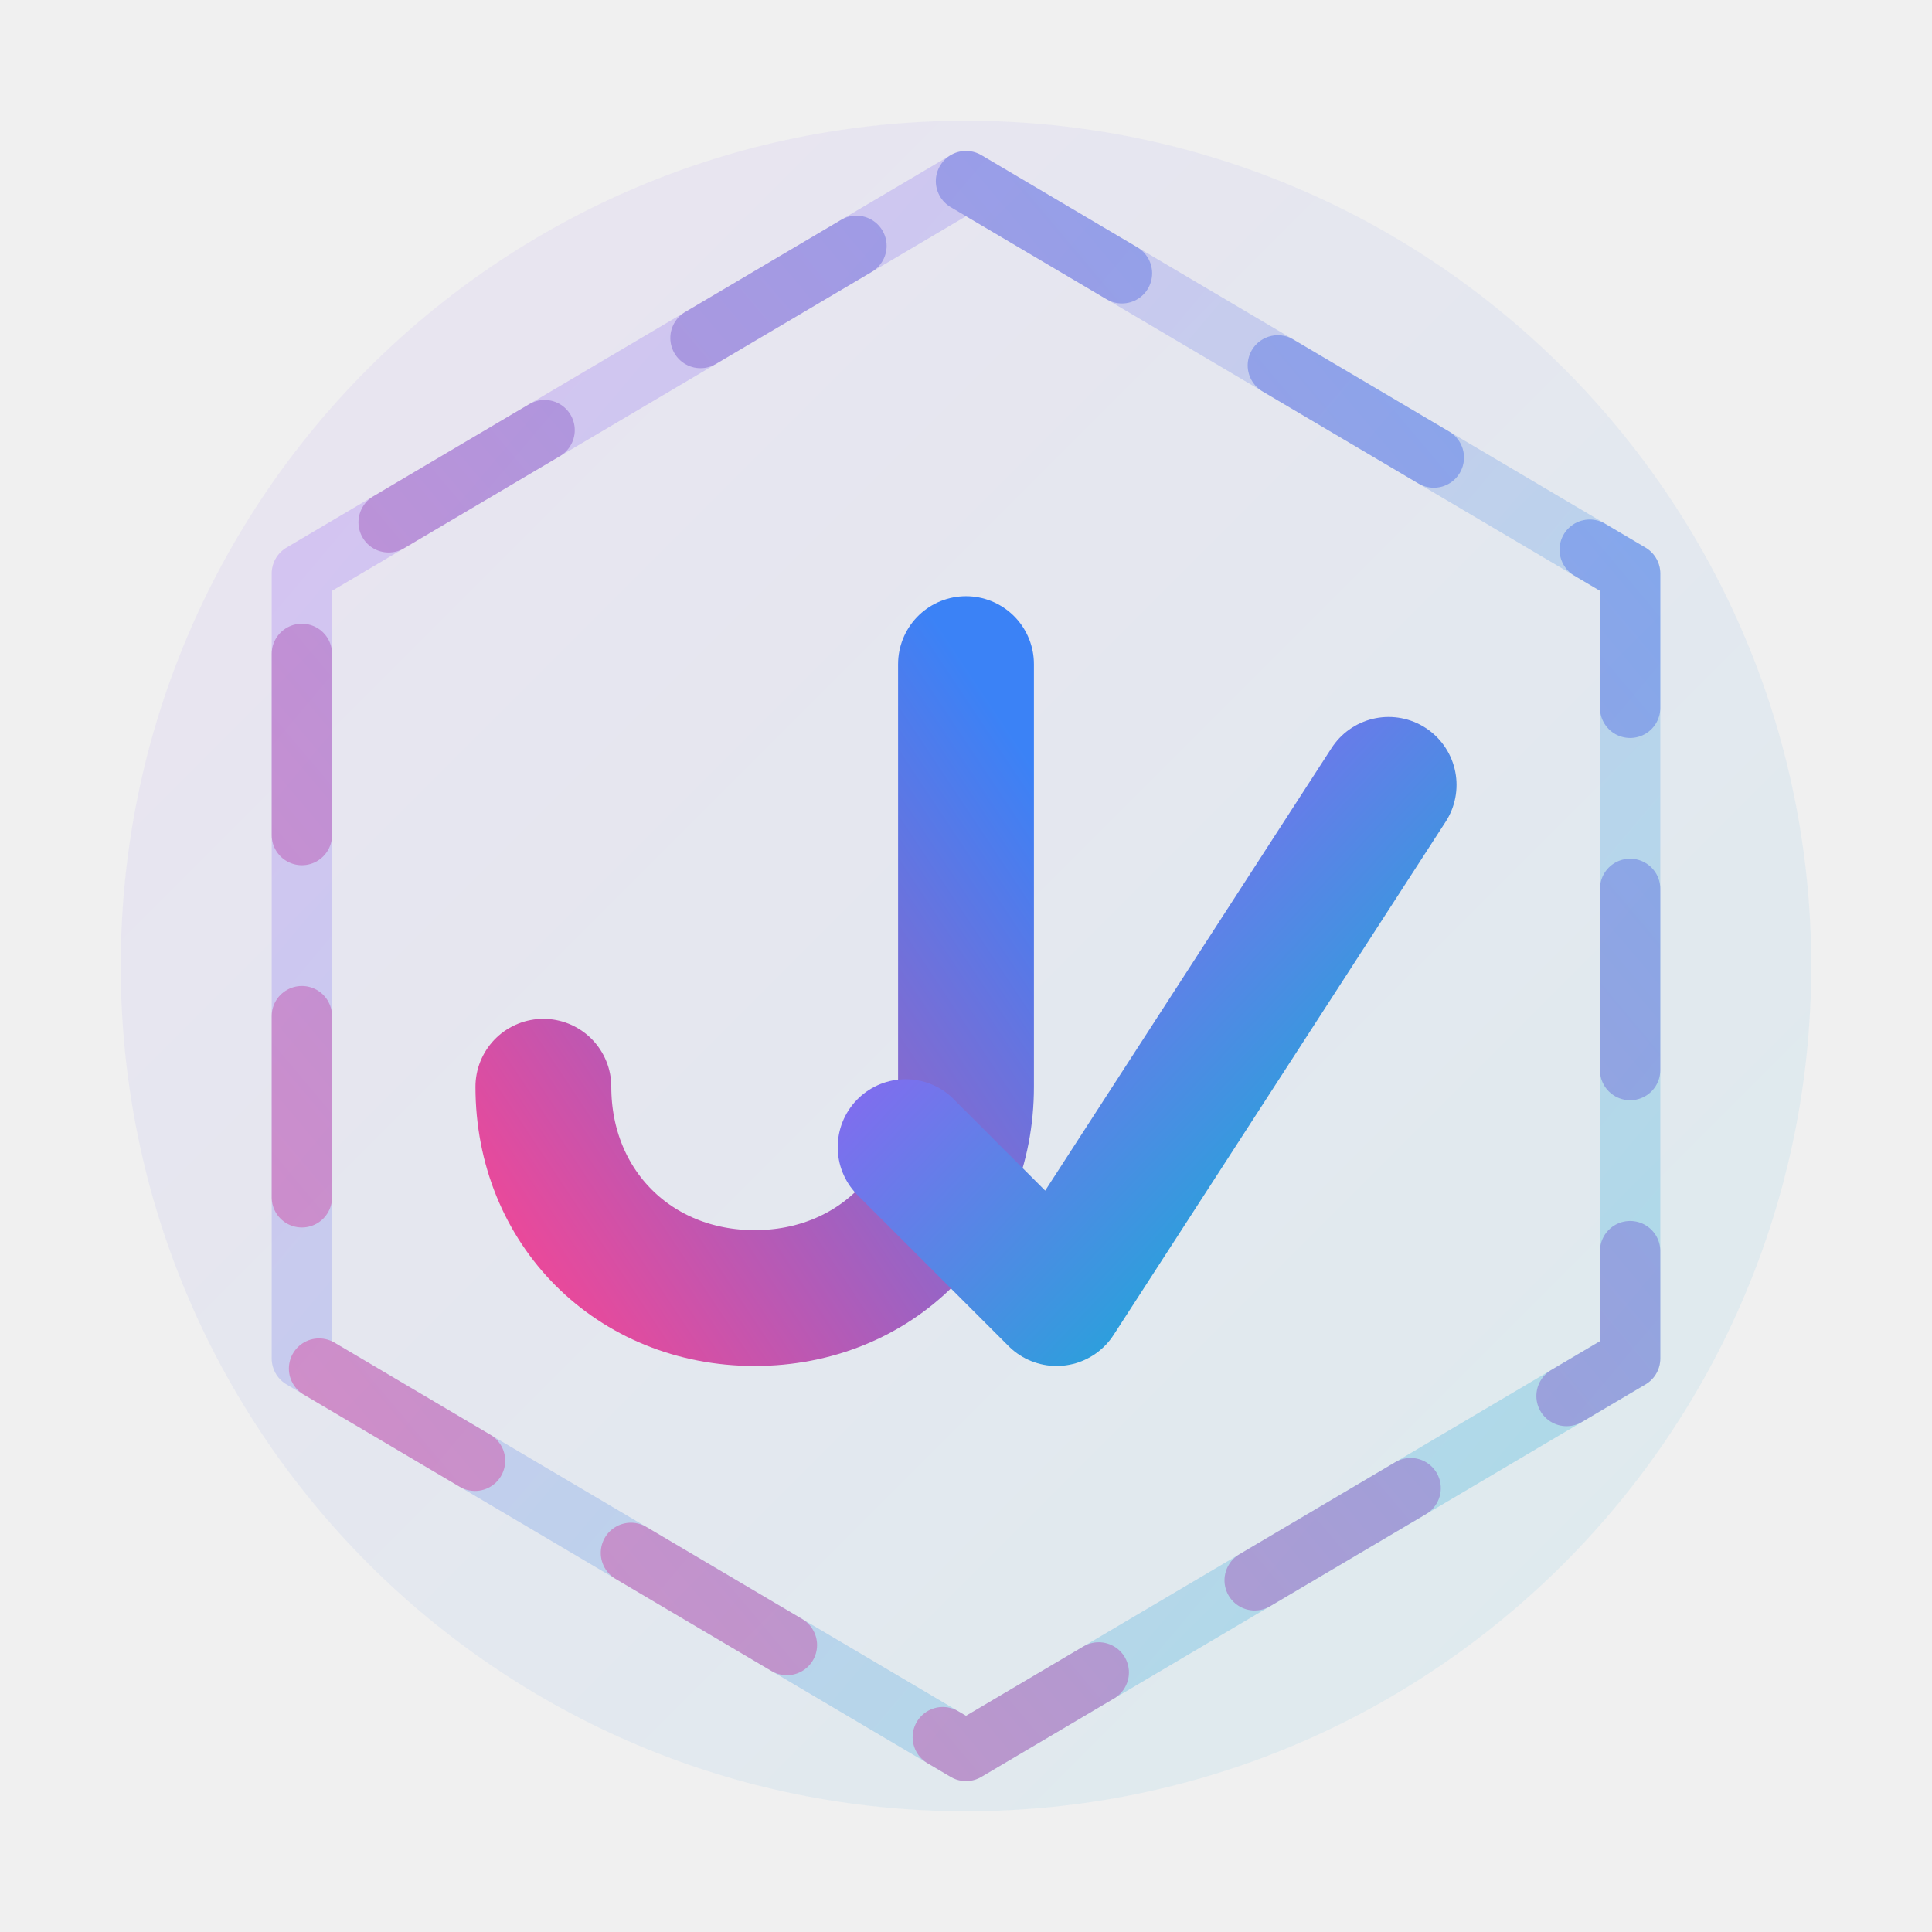
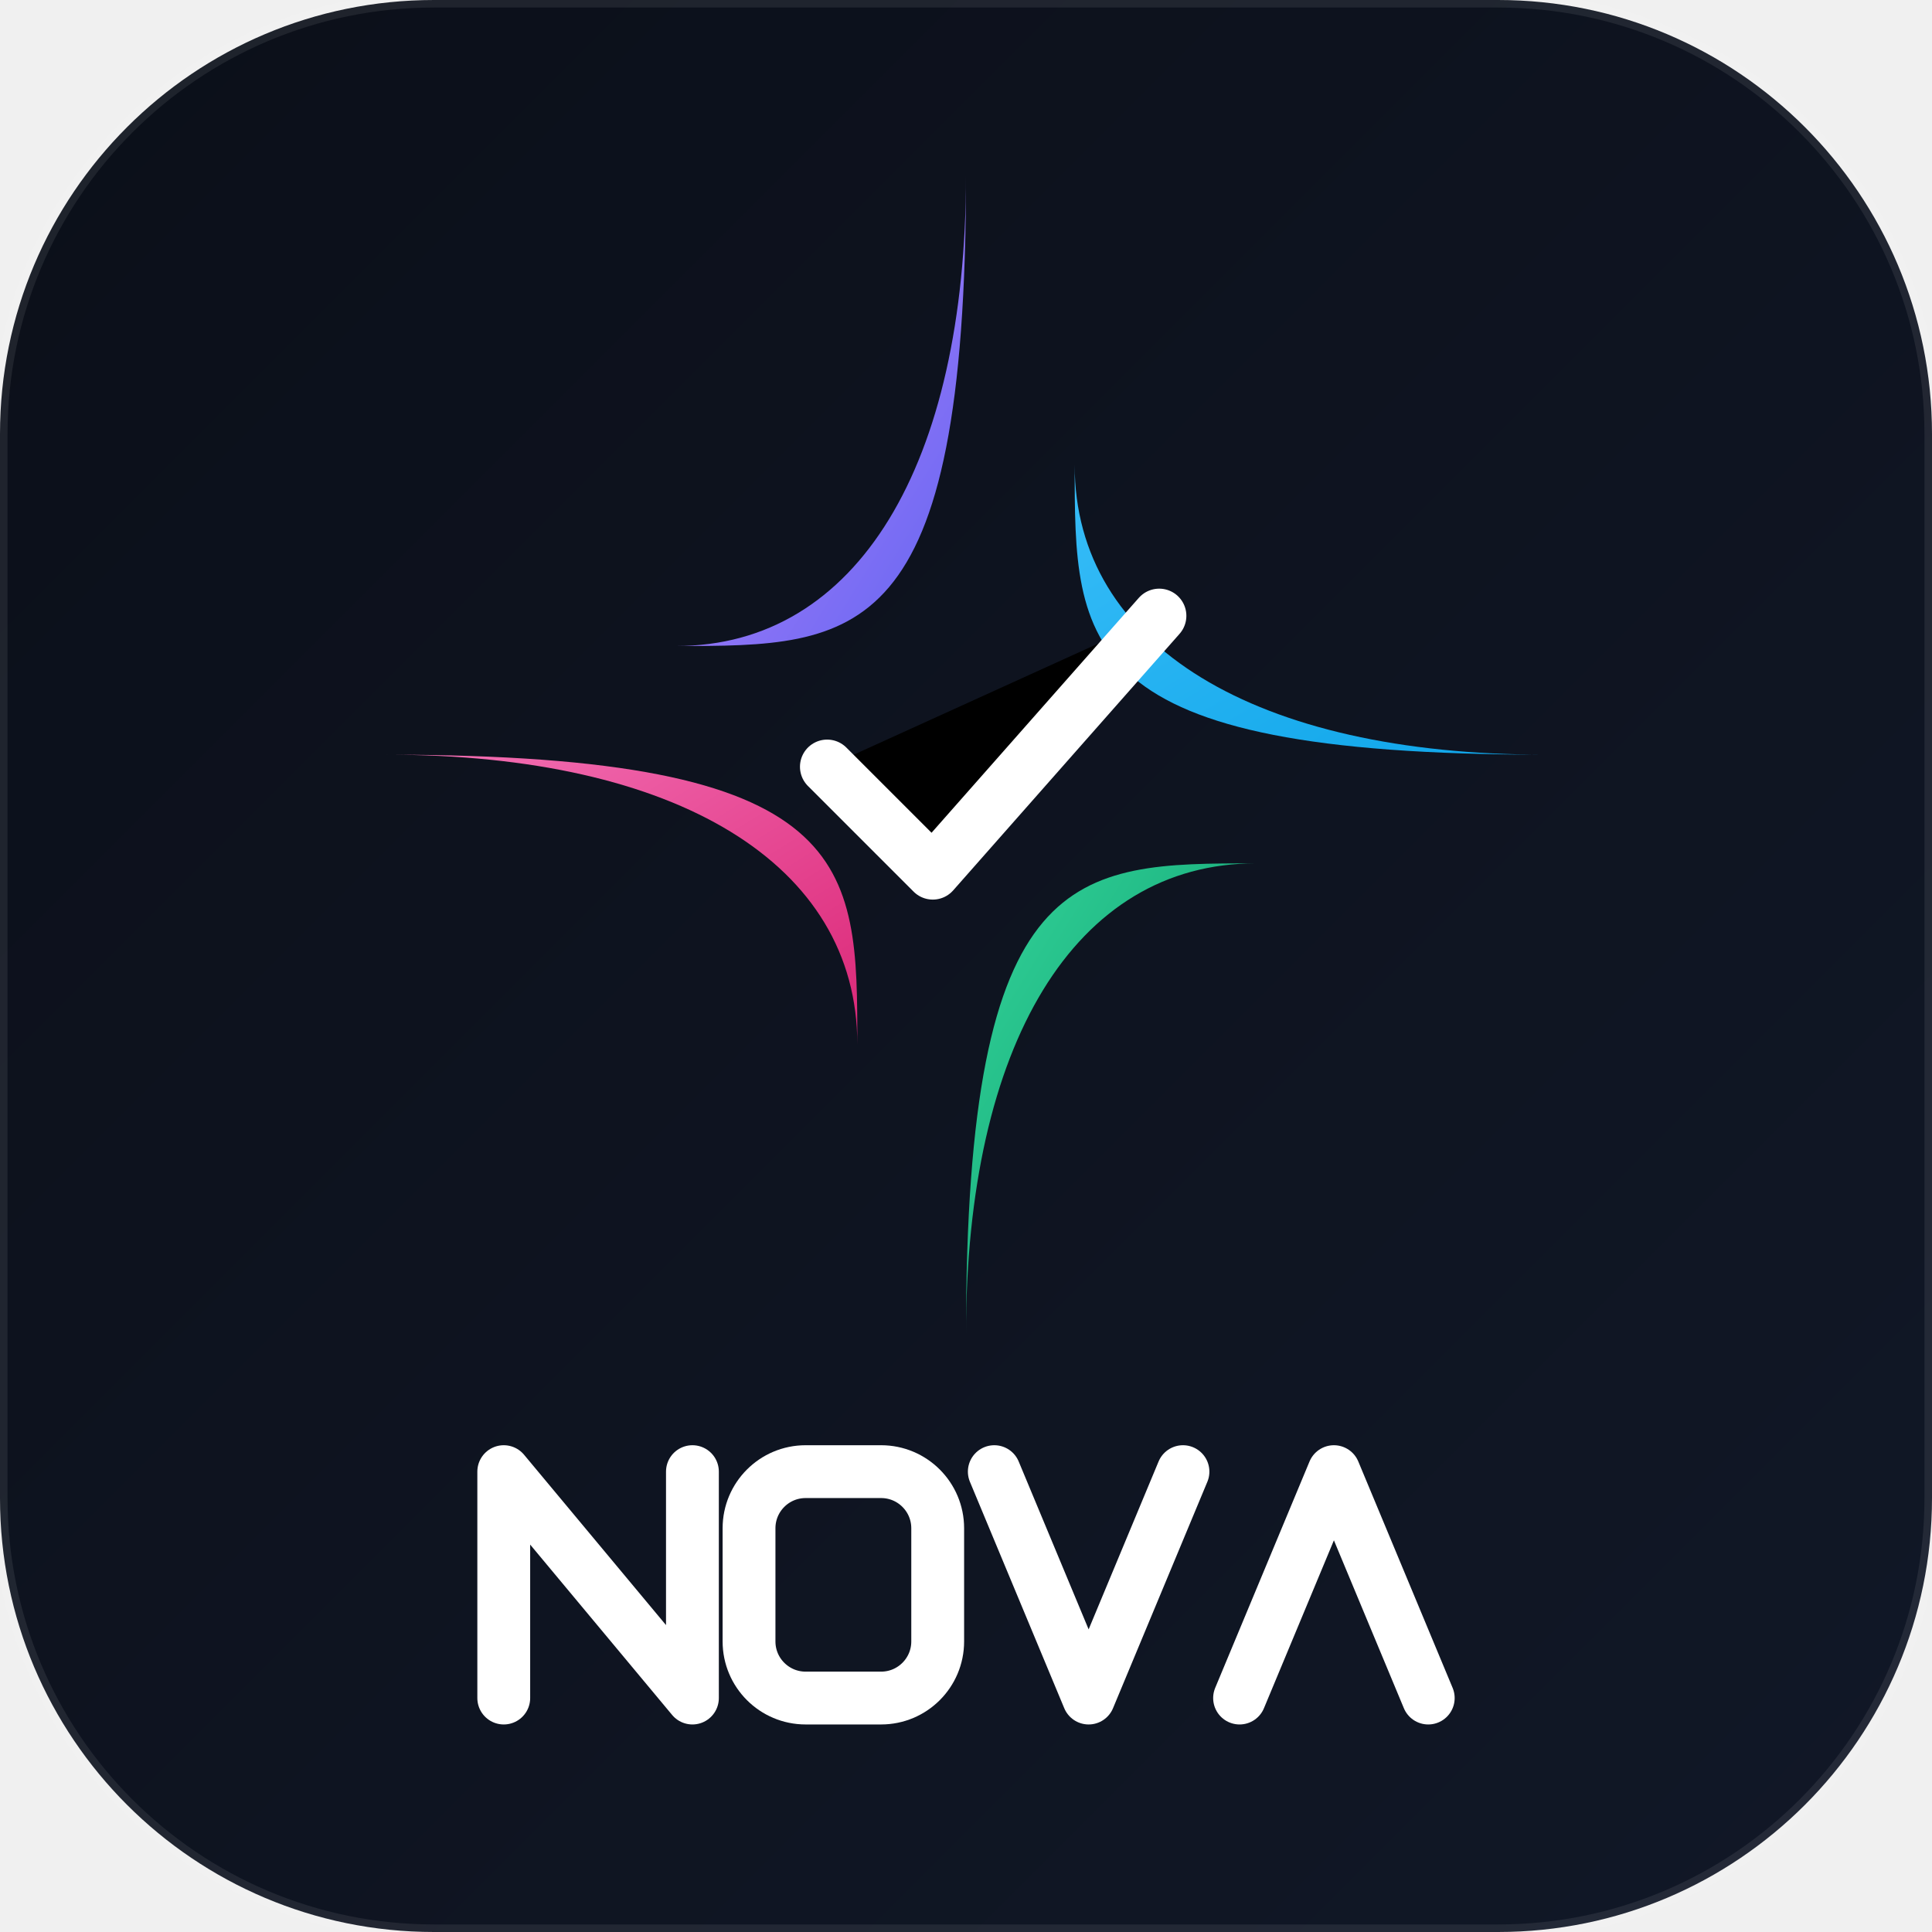
- <svg xmlns="http://www.w3.org/2000/svg" viewBox="0 0 64 64" fill="none" width="100%" height="100%">
+ <svg xmlns="http://www.w3.org/2000/svg" viewBox="0 0 512 512">
  <defs>
-     <linearGradient id="logo-grad-1" x1="0%" y1="0%" x2="100%" y2="100%">
-       <stop offset="0%" stop-color="#a855f7" />
-       <stop offset="100%" stop-color="#06b6d4" />
+     <linearGradient id="bg-gradient" x1="0%" y1="0%" x2="100%" y2="100%">
+       <stop offset="0%" stop-color="#0B0F19" />
+       <stop offset="100%" stop-color="#111827" />
    </linearGradient>
-     <linearGradient id="logo-grad-2" x1="100%" y1="0%" x2="0%" y2="100%">
-       <stop offset="0%" stop-color="#3b82f6" />
-       <stop offset="100%" stop-color="#ec4899" />
+     <linearGradient id="blade-top" x1="0%" y1="0%" x2="100%" y2="100%">
+       <stop offset="0%" stop-color="#C084FC" />
+       <stop offset="100%" stop-color="#6366F1" />
+     </linearGradient>
+     <linearGradient id="blade-right" x1="0%" y1="0%" x2="100%" y2="100%">
+       <stop offset="0%" stop-color="#38BDF8" />
+       <stop offset="100%" stop-color="#0EA5E9" />
+     </linearGradient>
+     <linearGradient id="blade-bottom" x1="0%" y1="0%" x2="100%" y2="100%">
+       <stop offset="0%" stop-color="#34D399" />
+       <stop offset="100%" stop-color="#059669" />
+     </linearGradient>
+     <linearGradient id="blade-left" x1="0%" y1="0%" x2="100%" y2="100%">
+       <stop offset="0%" stop-color="#F472B6" />
+       <stop offset="100%" stop-color="#DB2777" />
    </linearGradient>
  </defs>
-   <circle cx="32" cy="32" r="28" fill="url(#logo-grad-1)" opacity="0.08" />
-   <path d="M32 6L54 19V45L32 58L10 45V19L32 6Z" stroke="url(#logo-grad-1)" stroke-width="2" stroke-linecap="round" stroke-linejoin="round" opacity="0.25" />
-   <path d="M32 6L54 19V45L32 58L10 45V19L32 6Z" stroke="url(#logo-grad-2)" stroke-width="2" stroke-linecap="round" stroke-linejoin="round" stroke-dasharray="6 6" opacity="0.5" />
-   <path d="M20 22H44" stroke="url(#logo-grad-1)" stroke-width="4.5" stroke-linecap="round" stroke-linejoin="round" />
-   <path d="M32 22V36C32 40 29 43 25 43C21 43 18 40 18 36" stroke="url(#logo-grad-2)" stroke-width="4.5" stroke-linecap="round" stroke-linejoin="round" />
-   <path d="M30 38L35 43L46 26" stroke="url(#logo-grad-1)" stroke-width="4.5" stroke-linecap="round" stroke-linejoin="round" />
+   <rect width="512" height="512" rx="115" ry="115" fill="url(#bg-gradient)" stroke="rgba(255,255,255,0.08)" stroke-width="4" />
+   <g transform="translate(256, 200) scale(0.8) translate(-256, -256)">
+     <path d="M 256 64 C 256 160 220 220 160 220 C 220 220 256 220 256 64 Z" fill="url(#blade-top)" />
+     <path d="M 448 256 C 352 256 292 220 292 160 C 292 220 292 256 448 256 Z" fill="url(#blade-right)" />
+     <path d="M 256 448 C 256 352 292 292 352 292 C 292 292 256 292 256 448 Z" fill="url(#blade-bottom)" />
+     <path d="M 64 256 C 160 256 220 292 220 352 C 220 292 220 256 64 256 Z" fill="url(#blade-left)" />
+     <path d="M 210 260 L 245 295 L 320 210" stroke="#FFFFFF" stroke-width="18" stroke-linecap="round" stroke-linejoin="round" />
+   </g>
+   <g stroke="#FFFFFF" stroke-width="14" stroke-linecap="round" stroke-linejoin="round" fill="none">
+     <path d="M 133.5 450 L 133.5 390 L 183.5 450 L 183.5 390" />
+     <rect x="198.5" y="390" width="50" height="60" rx="15" ry="15" />
+     <path d="M 263.5 390 L 288.5 450 L 313.5 390" />
+     <path d="M 328.5 450 L 353.5 390 L 378.5 450" />
+   </g>
</svg>
